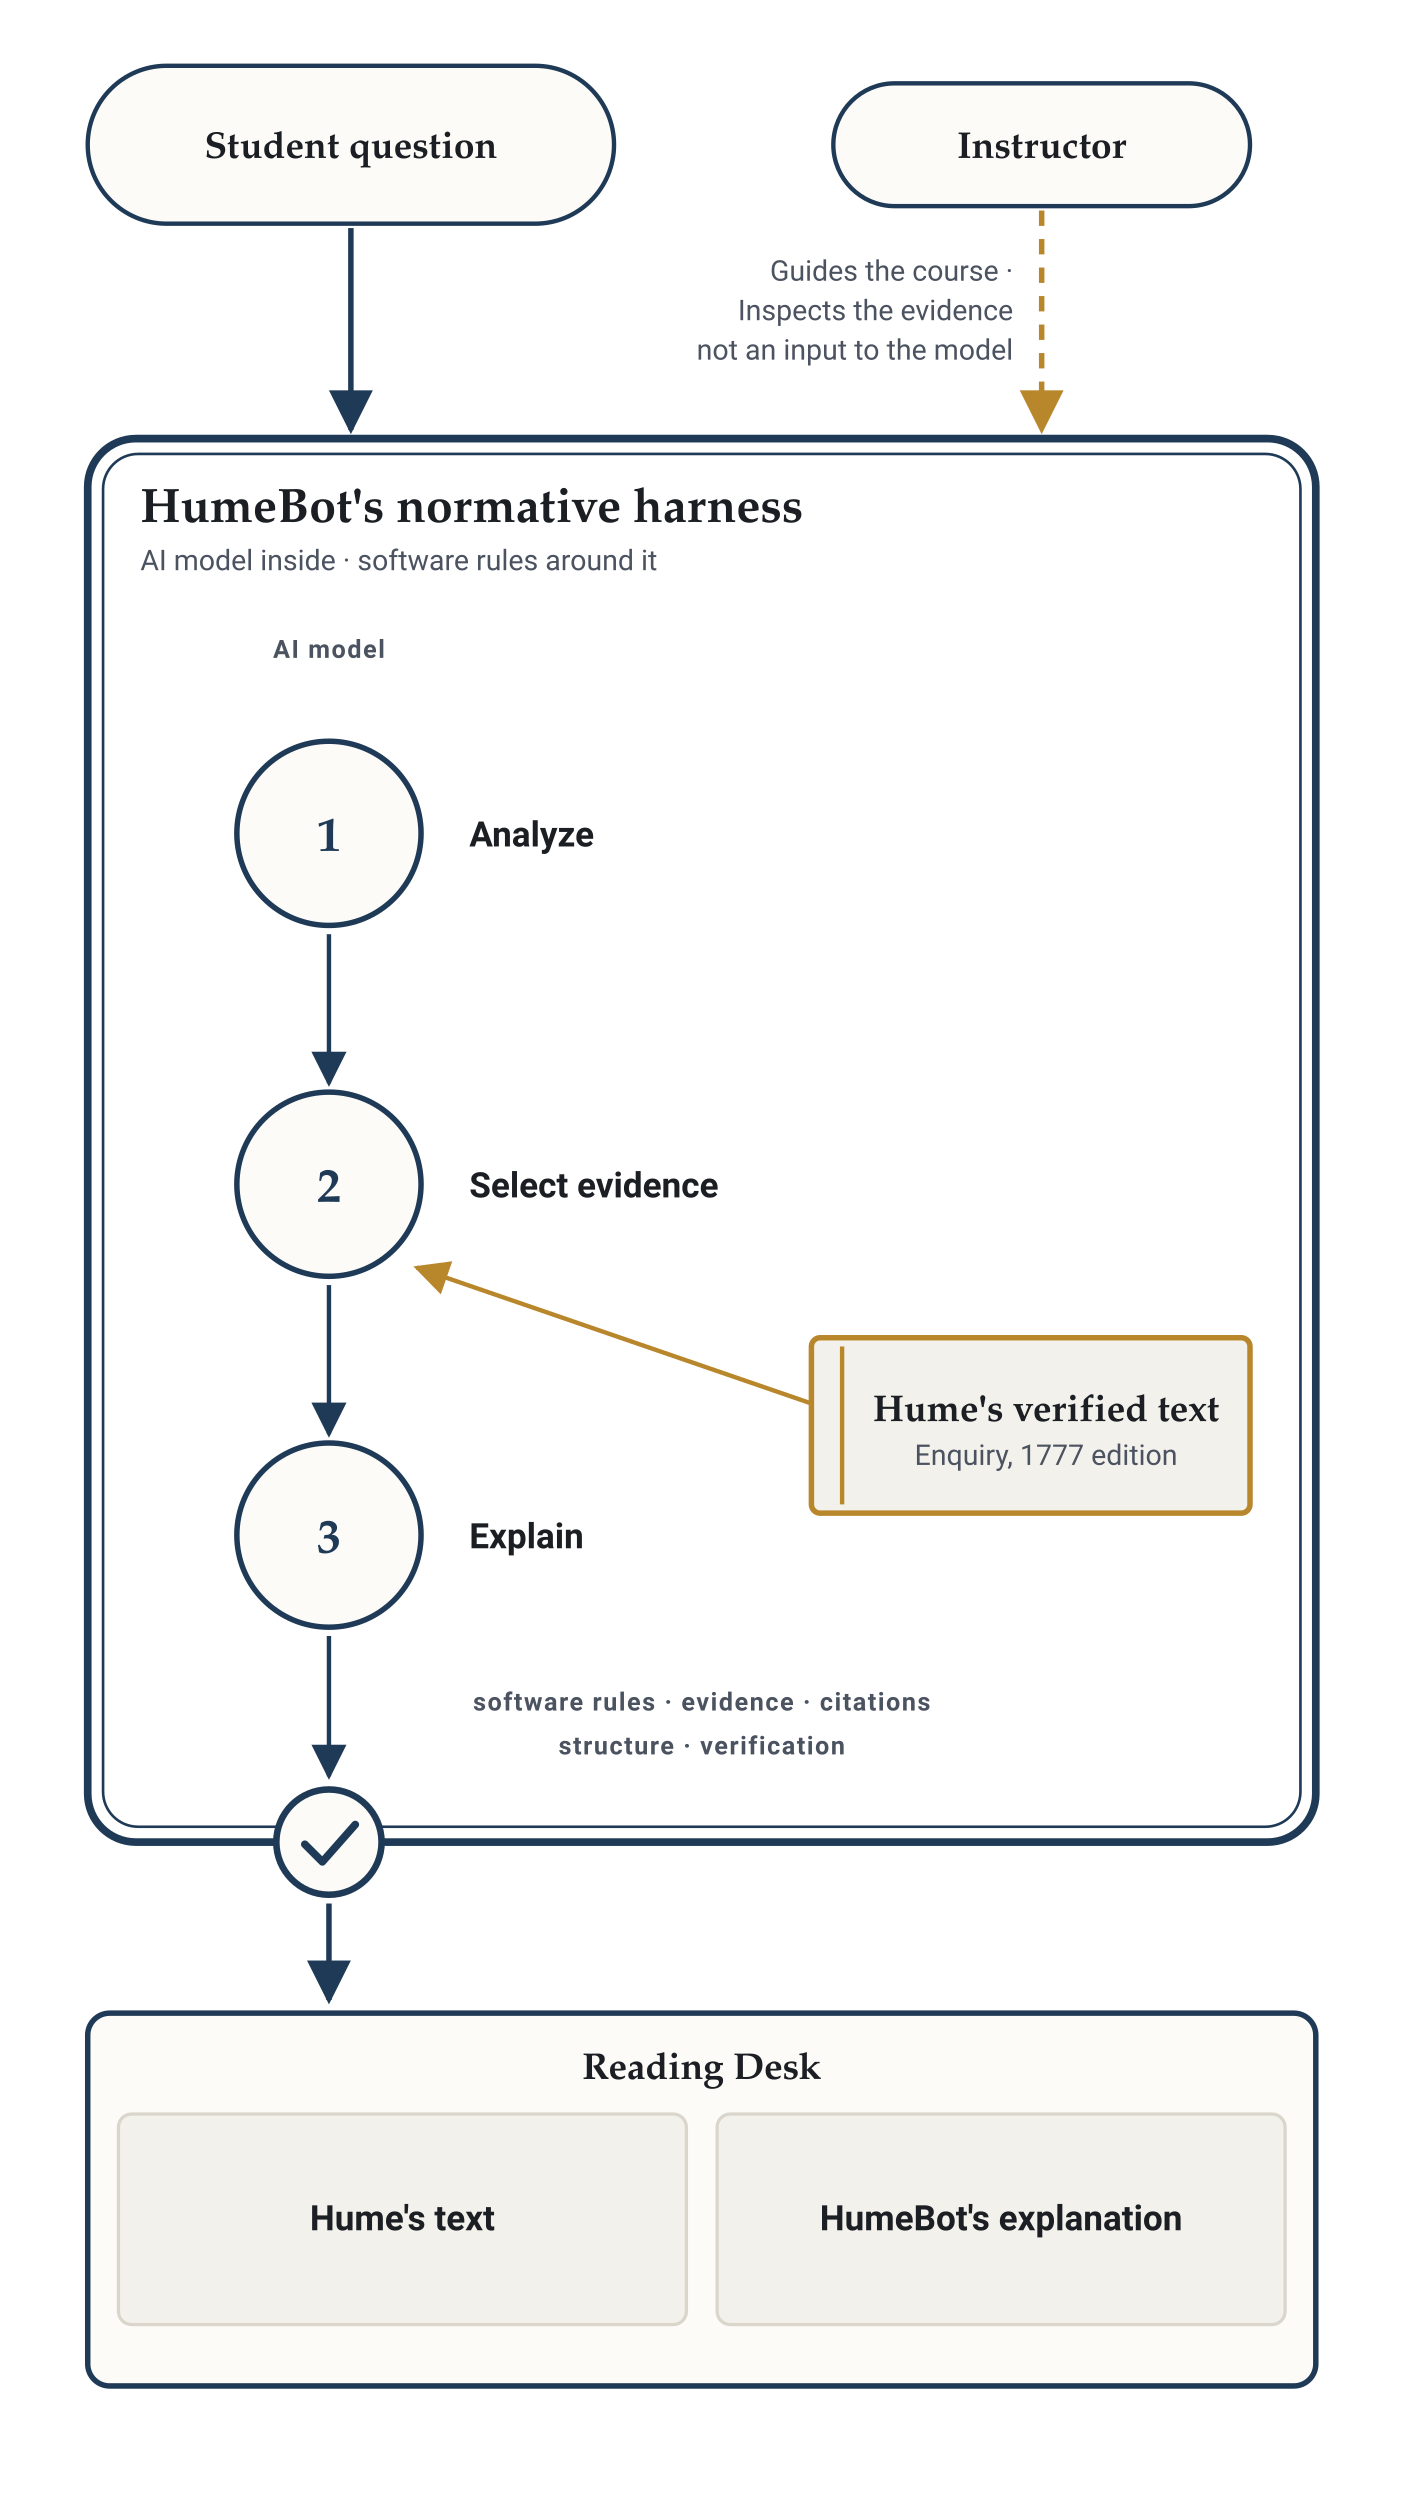
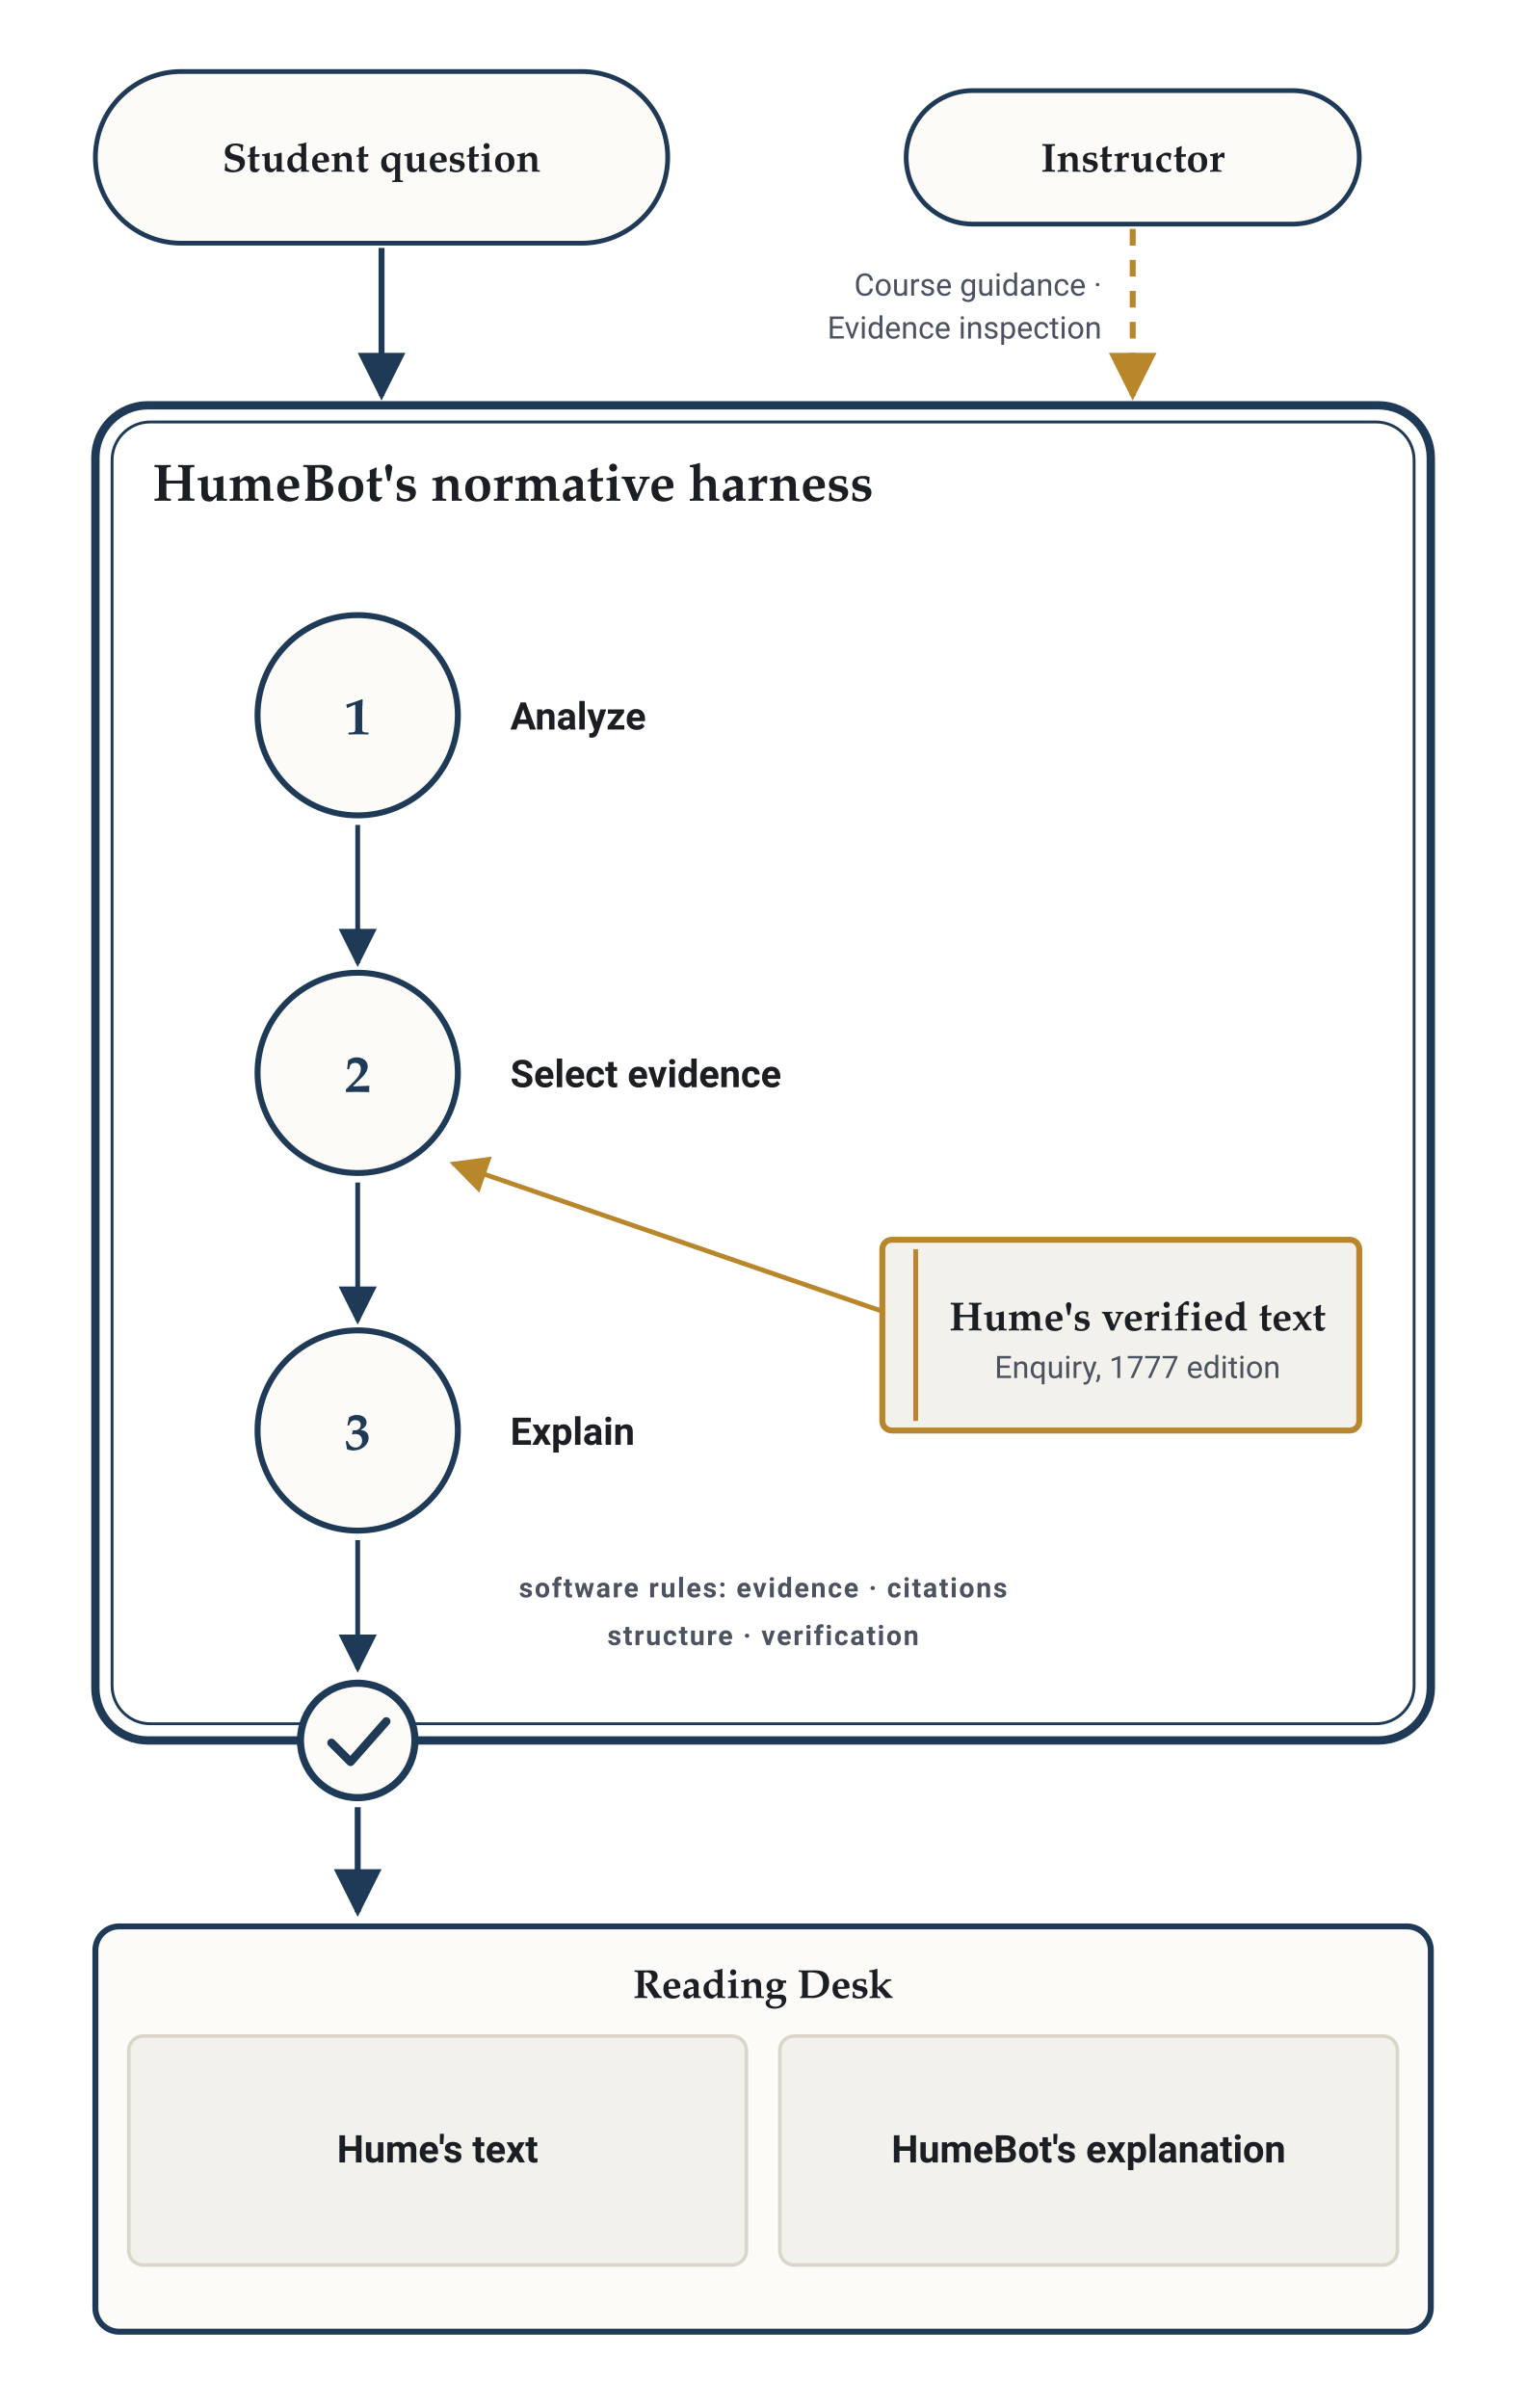
- <svg xmlns="http://www.w3.org/2000/svg" viewBox="0 0 640 1140" role="img" aria-labelledby="hbp-title hbp-desc">
+ <svg xmlns="http://www.w3.org/2000/svg" viewBox="0 0 640 1010" role="img" aria-labelledby="hbp-title hbp-desc">
  <defs>
    <marker id="head-p" viewBox="0 0 10 10" refX="9" refY="5" markerWidth="8" markerHeight="8" orient="auto-start-reverse">
      <path d="M0 0 L10 5 L0 10 z" class="hbd-acc-f" />
    </marker>
    <marker id="head-gold-p" viewBox="0 0 10 10" refX="9" refY="5" markerWidth="8" markerHeight="8" orient="auto-start-reverse">
      <path d="M0 0 L10 5 L0 10 z" class="hbd-gold-f" />
    </marker>
  </defs>
  <style>
  .hbd-paper { fill: var(--paper, #fcfbf8); }
  .hbd-panel { fill: var(--panel, #f3f1eb); }
  .hbd-ink { fill: var(--ink, #1b1e23); }
  .hbd-muted { fill: var(--muted, #4b5260); }
  .hbd-acc-s { stroke: var(--accent, #1f3a56); }
  .hbd-acc-f { fill: var(--accent, #1f3a56); }
  .hbd-gold-s { stroke: var(--gold, #b8862b); }
  .hbd-gold-f { fill: var(--gold, #b8862b); }
  .hbd-rule-s { stroke: var(--rule, #dad6cc); }
  text { font-family: -apple-system, BlinkMacSystemFont, 'Segoe UI', Roboto, 'Helvetica Neue', Arial, sans-serif; }
  .hbd-serif { font-family: 'Iowan Old Style', 'Palatino Linotype', Palatino, Charter, Georgia, serif; }
  .hbd-t-title { font-size: 22px; font-weight: 700; }
  .hbd-t-label { font-size: 17px; font-weight: 600; }
  .hbd-t-stage { font-size: 16px; font-weight: 600; }
  .hbd-t-small { font-size: 13px; }
  .hbd-t-rule { font-size: 11.5px; letter-spacing: .06em; text-transform: uppercase; font-weight: 600; }
  .hbd-flow { fill: none; stroke-width: 2.5; }
  .hbd-flow-thin { fill: none; stroke-width: 2; }
  .hbd-govern { fill: none; stroke-width: 2.5; stroke-dasharray: 7 6; }
  .hbd-frame { fill: none; stroke-width: 3.5; }
  .hbd-frame-in { fill: none; stroke-width: 1.2; }
</style>
  <rect x="40" y="30" width="240" height="72" rx="36.0" class="hbd-paper hbd-acc-s" stroke-width="2" />
  <text x="160.0" y="72.0" class="hbd-serif hbd-t-label hbd-ink" text-anchor="middle">Student question</text>
-   <path d="M160 104 L160 196" class="hbd-flow hbd-acc-s" marker-end="url(#head-p)" />
+   <path d="M160 104 L160 166" class="hbd-flow hbd-acc-s" marker-end="url(#head-p)" />
  <rect x="380" y="38" width="190" height="56" rx="28.0" class="hbd-paper hbd-acc-s" stroke-width="2" />
  <text x="475.0" y="72.0" class="hbd-serif hbd-t-label hbd-ink" text-anchor="middle">Instructor</text>
-   <path d="M475 96 L475 196" class="hbd-govern hbd-gold-s" marker-end="url(#head-gold-p)" />
-   <text x="462" y="128" class="hbd-t-small hbd-muted" text-anchor="end">Guides the course ·</text>
-   <text x="462" y="146" class="hbd-t-small hbd-muted" text-anchor="end">Inspects the evidence</text>
-   <text x="462" y="164" class="hbd-t-small hbd-muted" text-anchor="end">not an input to the model</text>
-   <rect x="40" y="200" width="560" height="640" rx="22" class="hbd-frame hbd-acc-s" />
-   <rect x="47" y="207" width="546" height="626" rx="16" class="hbd-frame-in hbd-acc-s" />
-   <text x="64" y="238" class="hbd-serif hbd-t-title hbd-ink" text-anchor="start">HumeBot's normative harness</text>
-   <text x="64" y="260" class="hbd-t-small hbd-muted" text-anchor="start">AI model inside · software rules around it</text>
-   <text x="320.0" y="780" class="hbd-t-rule hbd-muted" text-anchor="middle">software rules · evidence · citations</text>
-   <text x="320.0" y="800" class="hbd-t-rule hbd-muted" text-anchor="middle">structure · verification</text>
-   <text x="150" y="300" class="hbd-t-rule hbd-muted" text-anchor="middle">AI model</text>
-   <circle cx="150" cy="380" r="42" class="hbd-paper hbd-acc-s" stroke-width="2.5" />
-   <text x="150" y="388" class="hbd-serif hbd-t-title hbd-acc-f" text-anchor="middle">1</text>
-   <text x="150" y="380" class="hbd-t-stage hbd-ink" text-anchor="middle" />
-   <text x="214" y="386" class="hbd-t-stage hbd-ink" text-anchor="start">Analyze</text>
-   <path d="M150 426 L150 494" class="hbd-flow-thin hbd-acc-s" marker-end="url(#head-p)" />
-   <circle cx="150" cy="540" r="42" class="hbd-paper hbd-acc-s" stroke-width="2.5" />
-   <text x="150" y="548" class="hbd-serif hbd-t-title hbd-acc-f" text-anchor="middle">2</text>
-   <text x="150" y="540" class="hbd-t-stage hbd-ink" text-anchor="middle" />
-   <text x="214" y="546" class="hbd-t-stage hbd-ink" text-anchor="start">Select evidence</text>
-   <path d="M150 586 L150 654" class="hbd-flow-thin hbd-acc-s" marker-end="url(#head-p)" />
-   <circle cx="150" cy="700" r="42" class="hbd-paper hbd-acc-s" stroke-width="2.5" />
-   <text x="150" y="708" class="hbd-serif hbd-t-title hbd-acc-f" text-anchor="middle">3</text>
-   <text x="150" y="700" class="hbd-t-stage hbd-ink" text-anchor="middle" />
-   <text x="214" y="706" class="hbd-t-stage hbd-ink" text-anchor="start">Explain</text>
-   <rect x="370" y="610" width="200" height="80" rx="4" class="hbd-panel hbd-gold-s" stroke-width="2.5" />
-   <line x1="384" y1="614" x2="384" y2="686" class="hbd-gold-s" stroke-width="2" />
-   <text x="477.0" y="648.0" class="hbd-serif hbd-t-label hbd-ink" text-anchor="middle">Hume's verified text</text>
-   <text x="477.0" y="668.0" class="hbd-t-small hbd-muted" text-anchor="middle">Enquiry, 1777 edition</text>
-   <path d="M370 640 L190 578" class="hbd-flow-thin hbd-gold-s" marker-end="url(#head-gold-p)" />
-   <path d="M150 746 L150 810" class="hbd-flow-thin hbd-acc-s" marker-end="url(#head-p)" />
-   <circle cx="150" cy="840" r="24" class="hbd-paper hbd-acc-s" stroke-width="3" />
-   <path d="M139 841 L147 849 L162 832" fill="none" class="hbd-acc-s" stroke-width="3.5" stroke-linecap="round" stroke-linejoin="round" />
-   <path d="M150 868 L150 912" class="hbd-flow hbd-acc-s" marker-end="url(#head-p)" />
-   <rect x="40" y="918" width="560" height="170" rx="10" class="hbd-paper hbd-acc-s" stroke-width="2.5" />
-   <text x="320.0" y="948" class="hbd-serif hbd-t-label hbd-ink" text-anchor="middle">Reading Desk</text>
-   <rect x="54" y="964" width="259.0" height="96" rx="6" class="hbd-panel hbd-rule-s" stroke-width="1.5" />
-   <text x="183.5" y="1017.0" class="hbd-t-stage hbd-ink" text-anchor="middle">Hume's text</text>
-   <rect x="327.0" y="964" width="259.0" height="96" rx="6" class="hbd-panel hbd-rule-s" stroke-width="1.5" />
-   <text x="456.5" y="1017.0" class="hbd-t-stage hbd-ink" text-anchor="middle">HumeBot's explanation</text>
+   <path d="M475 96 L475 166" class="hbd-govern hbd-gold-s" marker-end="url(#head-gold-p)" />
+   <text x="462" y="124" class="hbd-t-small hbd-muted" text-anchor="end">Course guidance ·</text>
+   <text x="462" y="142" class="hbd-t-small hbd-muted" text-anchor="end">Evidence inspection</text>
+   <rect x="40" y="170" width="560" height="560" rx="22" class="hbd-frame hbd-acc-s" />
+   <rect x="47" y="177" width="546" height="546" rx="16" class="hbd-frame-in hbd-acc-s" />
+   <text x="64" y="210" class="hbd-serif hbd-t-title hbd-ink" text-anchor="start">HumeBot's normative harness</text>
+   <text x="320.0" y="670" class="hbd-t-rule hbd-muted" text-anchor="middle">software rules: evidence · citations</text>
+   <text x="320.0" y="690" class="hbd-t-rule hbd-muted" text-anchor="middle">structure · verification</text>
+   <circle cx="150" cy="300" r="42" class="hbd-paper hbd-acc-s" stroke-width="2.5" />
+   <text x="150" y="308" class="hbd-serif hbd-t-title hbd-acc-f" text-anchor="middle">1</text>
+   <text x="150" y="300" class="hbd-t-stage hbd-ink" text-anchor="middle" />
+   <text x="214" y="306" class="hbd-t-stage hbd-ink" text-anchor="start">Analyze</text>
+   <path d="M150 346 L150 404" class="hbd-flow-thin hbd-acc-s" marker-end="url(#head-p)" />
+   <circle cx="150" cy="450" r="42" class="hbd-paper hbd-acc-s" stroke-width="2.5" />
+   <text x="150" y="458" class="hbd-serif hbd-t-title hbd-acc-f" text-anchor="middle">2</text>
+   <text x="150" y="450" class="hbd-t-stage hbd-ink" text-anchor="middle" />
+   <text x="214" y="456" class="hbd-t-stage hbd-ink" text-anchor="start">Select evidence</text>
+   <path d="M150 496 L150 554" class="hbd-flow-thin hbd-acc-s" marker-end="url(#head-p)" />
+   <circle cx="150" cy="600" r="42" class="hbd-paper hbd-acc-s" stroke-width="2.5" />
+   <text x="150" y="608" class="hbd-serif hbd-t-title hbd-acc-f" text-anchor="middle">3</text>
+   <text x="150" y="600" class="hbd-t-stage hbd-ink" text-anchor="middle" />
+   <text x="214" y="606" class="hbd-t-stage hbd-ink" text-anchor="start">Explain</text>
+   <rect x="370" y="520" width="200" height="80" rx="4" class="hbd-panel hbd-gold-s" stroke-width="2.5" />
+   <line x1="384" y1="524" x2="384" y2="596" class="hbd-gold-s" stroke-width="2" />
+   <text x="477.0" y="558.0" class="hbd-serif hbd-t-label hbd-ink" text-anchor="middle">Hume's verified text</text>
+   <text x="477.0" y="578.0" class="hbd-t-small hbd-muted" text-anchor="middle">Enquiry, 1777 edition</text>
+   <path d="M370 550 L190 488" class="hbd-flow-thin hbd-gold-s" marker-end="url(#head-gold-p)" />
+   <path d="M150 646 L150 700" class="hbd-flow-thin hbd-acc-s" marker-end="url(#head-p)" />
+   <circle cx="150" cy="730" r="24" class="hbd-paper hbd-acc-s" stroke-width="3" />
+   <path d="M139 731 L147 739 L162 722" fill="none" class="hbd-acc-s" stroke-width="3.5" stroke-linecap="round" stroke-linejoin="round" />
+   <path d="M150 758 L150 802" class="hbd-flow hbd-acc-s" marker-end="url(#head-p)" />
+   <rect x="40" y="808" width="560" height="170" rx="10" class="hbd-paper hbd-acc-s" stroke-width="2.5" />
+   <text x="320.0" y="838" class="hbd-serif hbd-t-label hbd-ink" text-anchor="middle">Reading Desk</text>
+   <rect x="54" y="854" width="259.0" height="96" rx="6" class="hbd-panel hbd-rule-s" stroke-width="1.5" />
+   <text x="183.5" y="907.0" class="hbd-t-stage hbd-ink" text-anchor="middle">Hume's text</text>
+   <rect x="327.0" y="854" width="259.0" height="96" rx="6" class="hbd-panel hbd-rule-s" stroke-width="1.5" />
+   <text x="456.5" y="907.0" class="hbd-t-stage hbd-ink" text-anchor="middle">HumeBot's explanation</text>
</svg>
